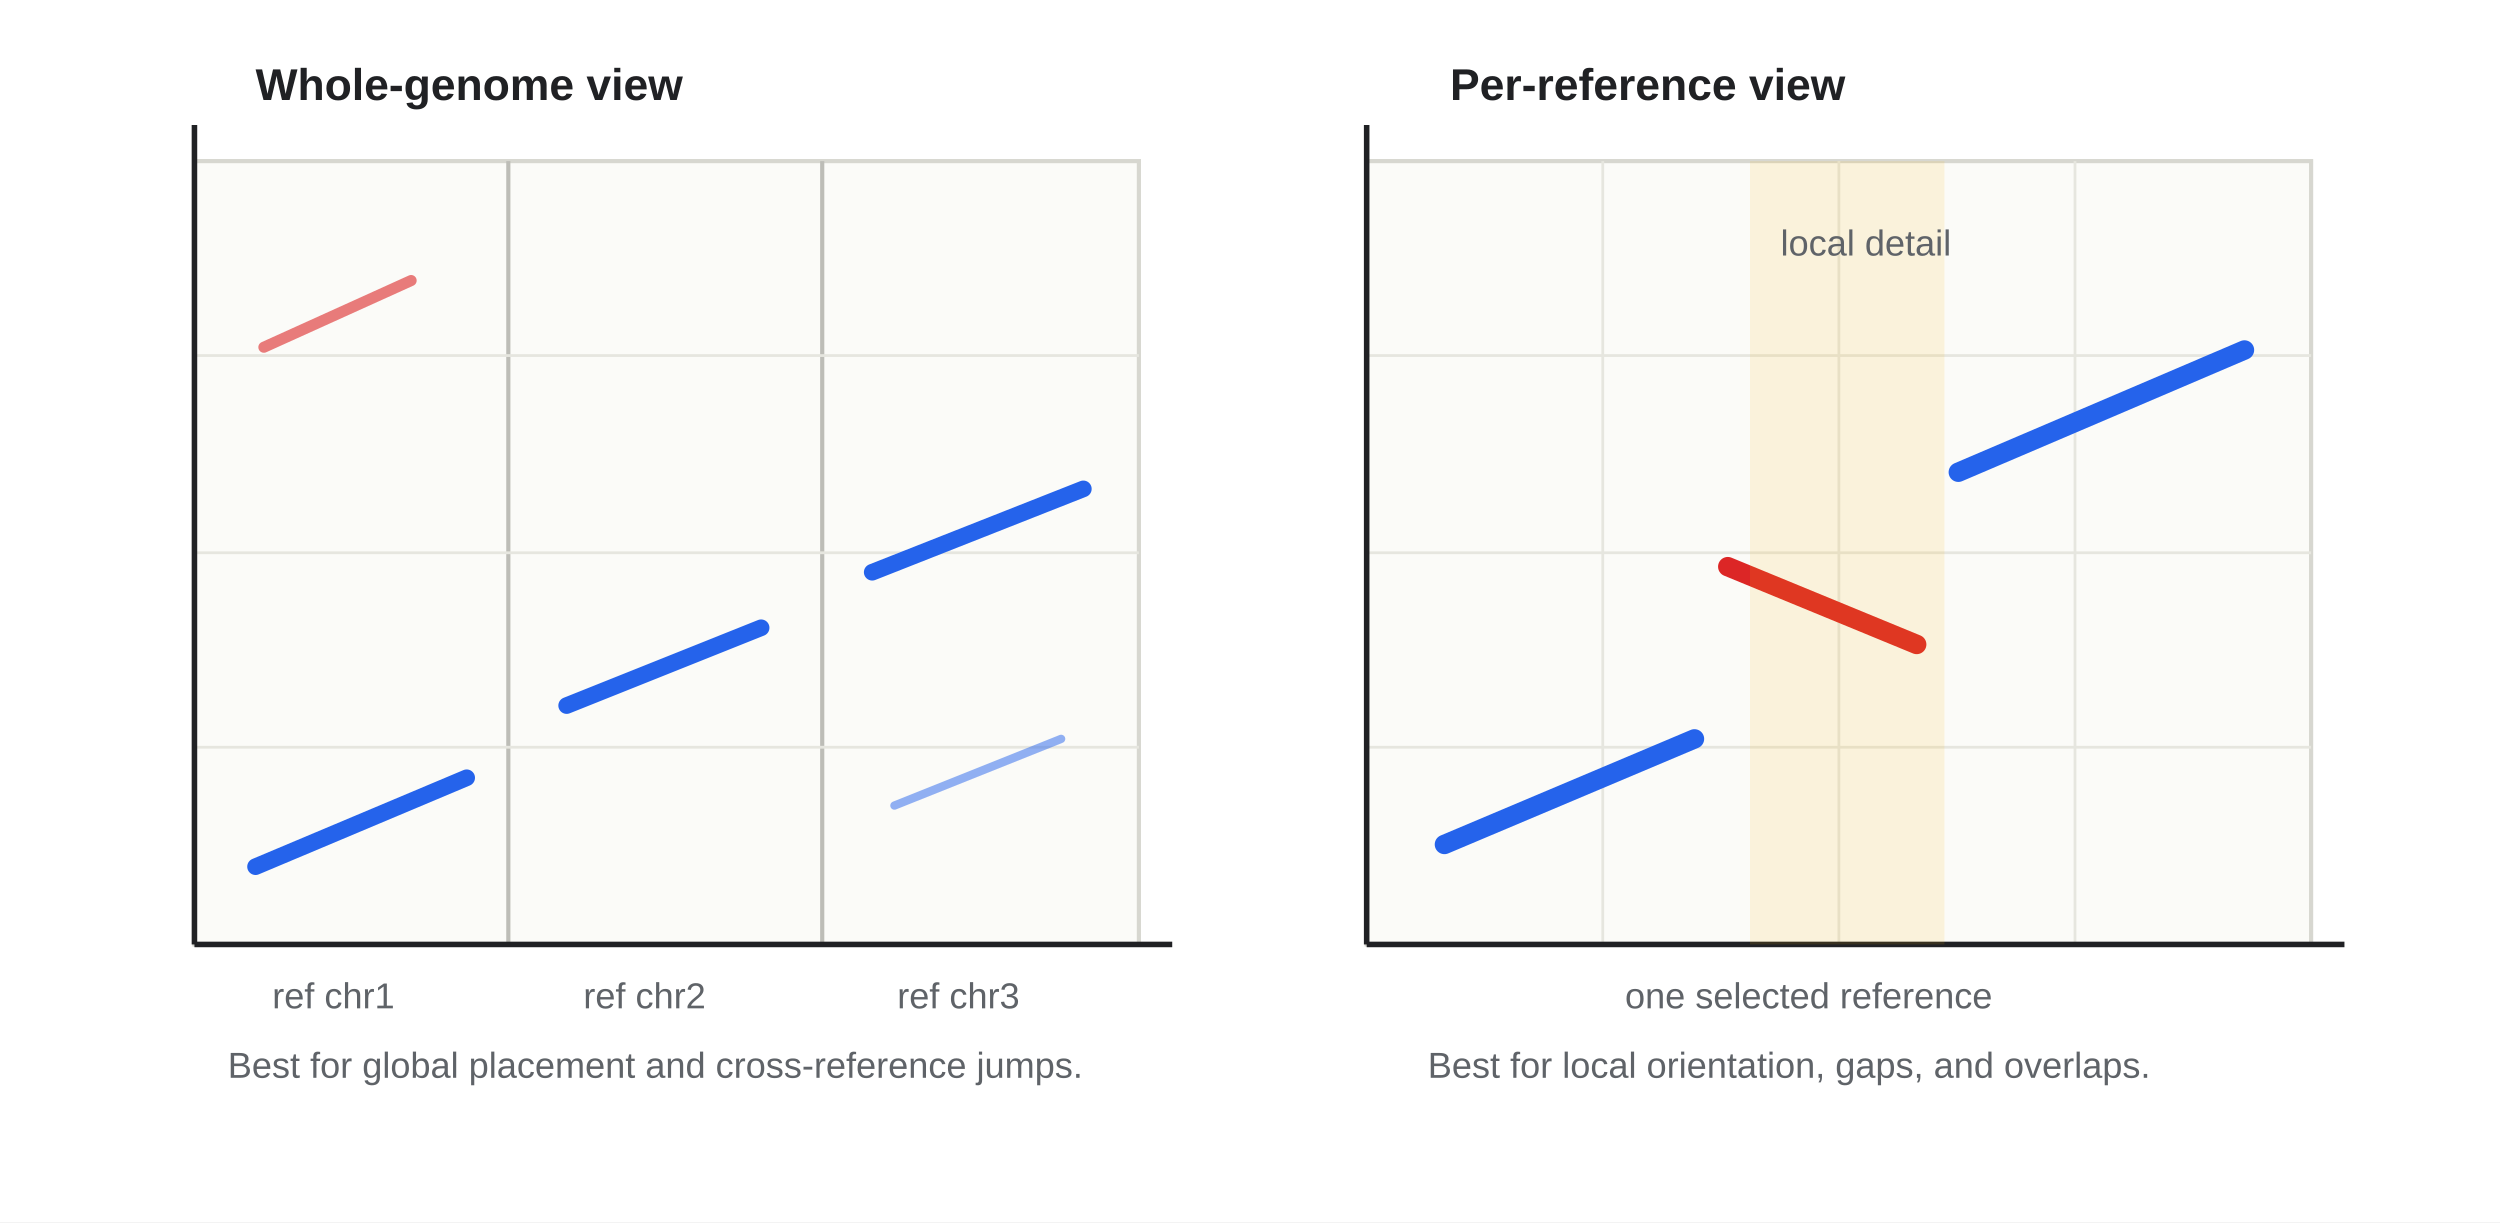
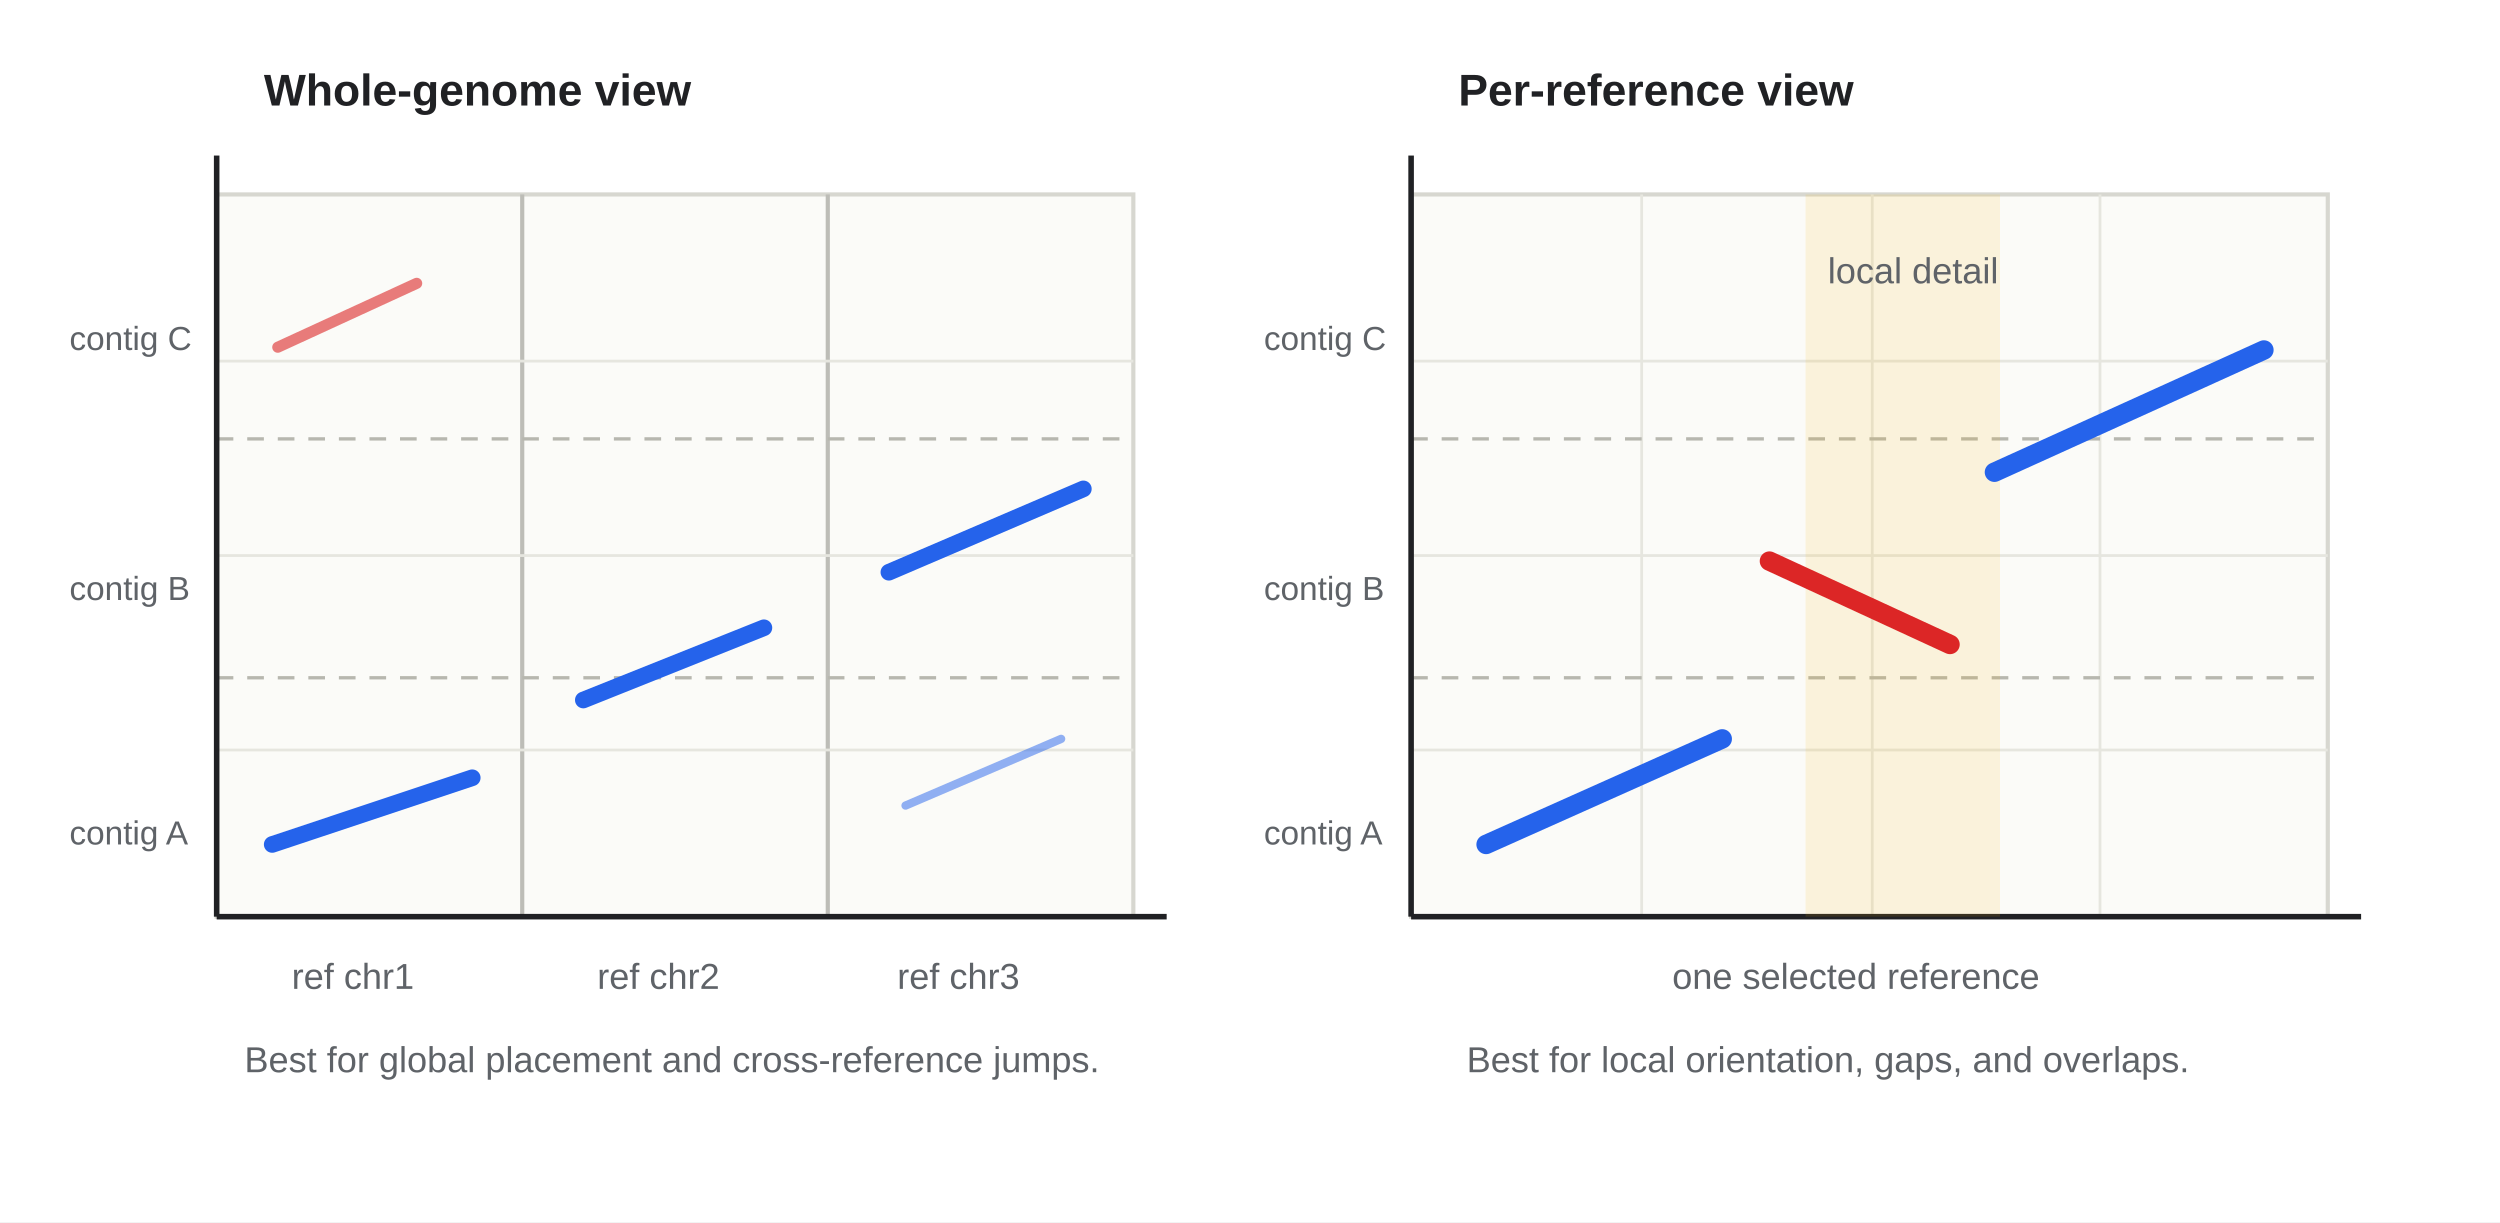
<svg xmlns="http://www.w3.org/2000/svg" width="900" height="440" viewBox="0 0 900 440" role="img" aria-labelledby="title desc">
  <rect width="900" height="440" fill="#ffffff" />
  <g font-family="Arial, Helvetica, sans-serif" fill="#202124">
-     <text x="92" y="36" font-size="16" font-weight="700">Whole-genome view</text>
-     <text x="522" y="36" font-size="16" font-weight="700">Per-reference view</text>
+     <text x="95" y="38" font-size="16" font-weight="700">Whole-genome view</text>
+     <text x="525" y="38" font-size="16" font-weight="700">Per-reference view</text>
  </g>
-   <rect x="70" y="58" width="340" height="282" fill="#fbfbf8" stroke="#d7d7d0" stroke-width="1.5" />
-   <rect x="492" y="58" width="340" height="282" fill="#fbfbf8" stroke="#d7d7d0" stroke-width="1.5" />
+   <rect x="78" y="70" width="330" height="260" fill="#fbfbf8" stroke="#d7d7d0" stroke-width="1.5" />
+   <rect x="508" y="70" width="330" height="260" fill="#fbfbf8" stroke="#d7d7d0" stroke-width="1.5" />
  <g stroke="#bdbdb7" stroke-width="1.5">
-     <line x1="183" y1="58" x2="183" y2="340" />
-     <line x1="296" y1="58" x2="296" y2="340" />
+     <line x1="188" y1="70" x2="188" y2="330" />
+     <line x1="298" y1="70" x2="298" y2="330" />
  </g>
  <g stroke="#e6e6df" stroke-width="1">
-     <line x1="70" y1="128" x2="410" y2="128" />
-     <line x1="70" y1="199" x2="410" y2="199" />
-     <line x1="70" y1="269" x2="410" y2="269" />
-     <line x1="577" y1="58" x2="577" y2="340" />
-     <line x1="662" y1="58" x2="662" y2="340" />
-     <line x1="747" y1="58" x2="747" y2="340" />
-     <line x1="492" y1="128" x2="832" y2="128" />
-     <line x1="492" y1="199" x2="832" y2="199" />
-     <line x1="492" y1="269" x2="832" y2="269" />
+     <line x1="78" y1="130" x2="408" y2="130" />
+     <line x1="78" y1="200" x2="408" y2="200" />
+     <line x1="78" y1="270" x2="408" y2="270" />
+     <line x1="591" y1="70" x2="591" y2="330" />
+     <line x1="674" y1="70" x2="674" y2="330" />
+     <line x1="756" y1="70" x2="756" y2="330" />
+     <line x1="508" y1="130" x2="838" y2="130" />
+     <line x1="508" y1="200" x2="838" y2="200" />
+     <line x1="508" y1="270" x2="838" y2="270" />
+   </g>
+   <g stroke="#b7b7af" stroke-width="1.2" stroke-dasharray="6 5">
+     <line x1="78" y1="158" x2="408" y2="158" />
+     <line x1="78" y1="244" x2="408" y2="244" />
+     <line x1="508" y1="158" x2="838" y2="158" />
+     <line x1="508" y1="244" x2="838" y2="244" />
  </g>
  <g stroke="#202124" stroke-width="2">
-     <line x1="70" y1="340" x2="422" y2="340" />
-     <line x1="70" y1="340" x2="70" y2="45" />
-     <line x1="492" y1="340" x2="844" y2="340" />
-     <line x1="492" y1="340" x2="492" y2="45" />
+     <line x1="78" y1="330" x2="420" y2="330" />
+     <line x1="78" y1="330" x2="78" y2="56" />
+     <line x1="508" y1="330" x2="850" y2="330" />
+     <line x1="508" y1="330" x2="508" y2="56" />
  </g>
+   <g font-family="Arial, Helvetica, sans-serif" fill="#5f6368" font-size="12">
+     <text x="25" y="304">contig A</text>
+     <text x="25" y="216">contig B</text>
+     <text x="25" y="126">contig C</text>
+     <text x="455" y="304">contig A</text>
+     <text x="455" y="216">contig B</text>
+     <text x="455" y="126">contig C</text>
+   </g>
+   <rect x="650" y="70" width="70" height="260" fill="#f4b400" opacity="0.12" />
  <g stroke-linecap="round">
-     <line x1="92" y1="312" x2="168" y2="280" stroke="#2563eb" stroke-width="6" />
-     <line x1="204" y1="254" x2="274" y2="226" stroke="#2563eb" stroke-width="6" />
-     <line x1="314" y1="206" x2="390" y2="176" stroke="#2563eb" stroke-width="6" />
-     <line x1="95" y1="125" x2="148" y2="101" stroke="#dc2626" stroke-width="4" opacity="0.6" />
-     <line x1="322" y1="290" x2="382" y2="266" stroke="#2563eb" stroke-width="3" opacity="0.5" />
-     <line x1="520" y1="304" x2="610" y2="266" stroke="#2563eb" stroke-width="7" />
-     <line x1="622" y1="204" x2="690" y2="232" stroke="#dc2626" stroke-width="7" />
-     <line x1="705" y1="170" x2="808" y2="126" stroke="#2563eb" stroke-width="7" />
+     <line x1="98" y1="304" x2="170" y2="280" stroke="#2563eb" stroke-width="6" />
+     <line x1="210" y1="252" x2="275" y2="226" stroke="#2563eb" stroke-width="6" />
+     <line x1="320" y1="206" x2="390" y2="176" stroke="#2563eb" stroke-width="6" />
+     <line x1="100" y1="125" x2="150" y2="102" stroke="#dc2626" stroke-width="4" opacity="0.6" />
+     <line x1="326" y1="290" x2="382" y2="266" stroke="#2563eb" stroke-width="3" opacity="0.5" />
+     <line x1="535" y1="304" x2="620" y2="266" stroke="#2563eb" stroke-width="7" />
+     <line x1="637" y1="202" x2="702" y2="232" stroke="#dc2626" stroke-width="7" />
+     <line x1="718" y1="170" x2="815" y2="126" stroke="#2563eb" stroke-width="7" />
  </g>
-   <rect x="630" y="58" width="70" height="282" fill="#f4b400" opacity="0.12" />
  <g font-family="Arial, Helvetica, sans-serif" fill="#5f6368" font-size="13">
-     <text x="98" y="363">ref chr1</text>
-     <text x="210" y="363">ref chr2</text>
-     <text x="323" y="363">ref chr3</text>
-     <text x="585" y="363">one selected reference</text>
-     <text x="82" y="388">Best for global placement and cross-reference jumps.</text>
-     <text x="514" y="388">Best for local orientation, gaps, and overlaps.</text>
-     <text x="641" y="92">local detail</text>
+     <text x="105" y="356">ref chr1</text>
+     <text x="215" y="356">ref chr2</text>
+     <text x="323" y="356">ref chr3</text>
+     <text x="602" y="356">one selected reference</text>
+     <text x="88" y="386">Best for global placement and cross-reference jumps.</text>
+     <text x="528" y="386">Best for local orientation, gaps, and overlaps.</text>
+     <text x="658" y="102">local detail</text>
  </g>
</svg>
